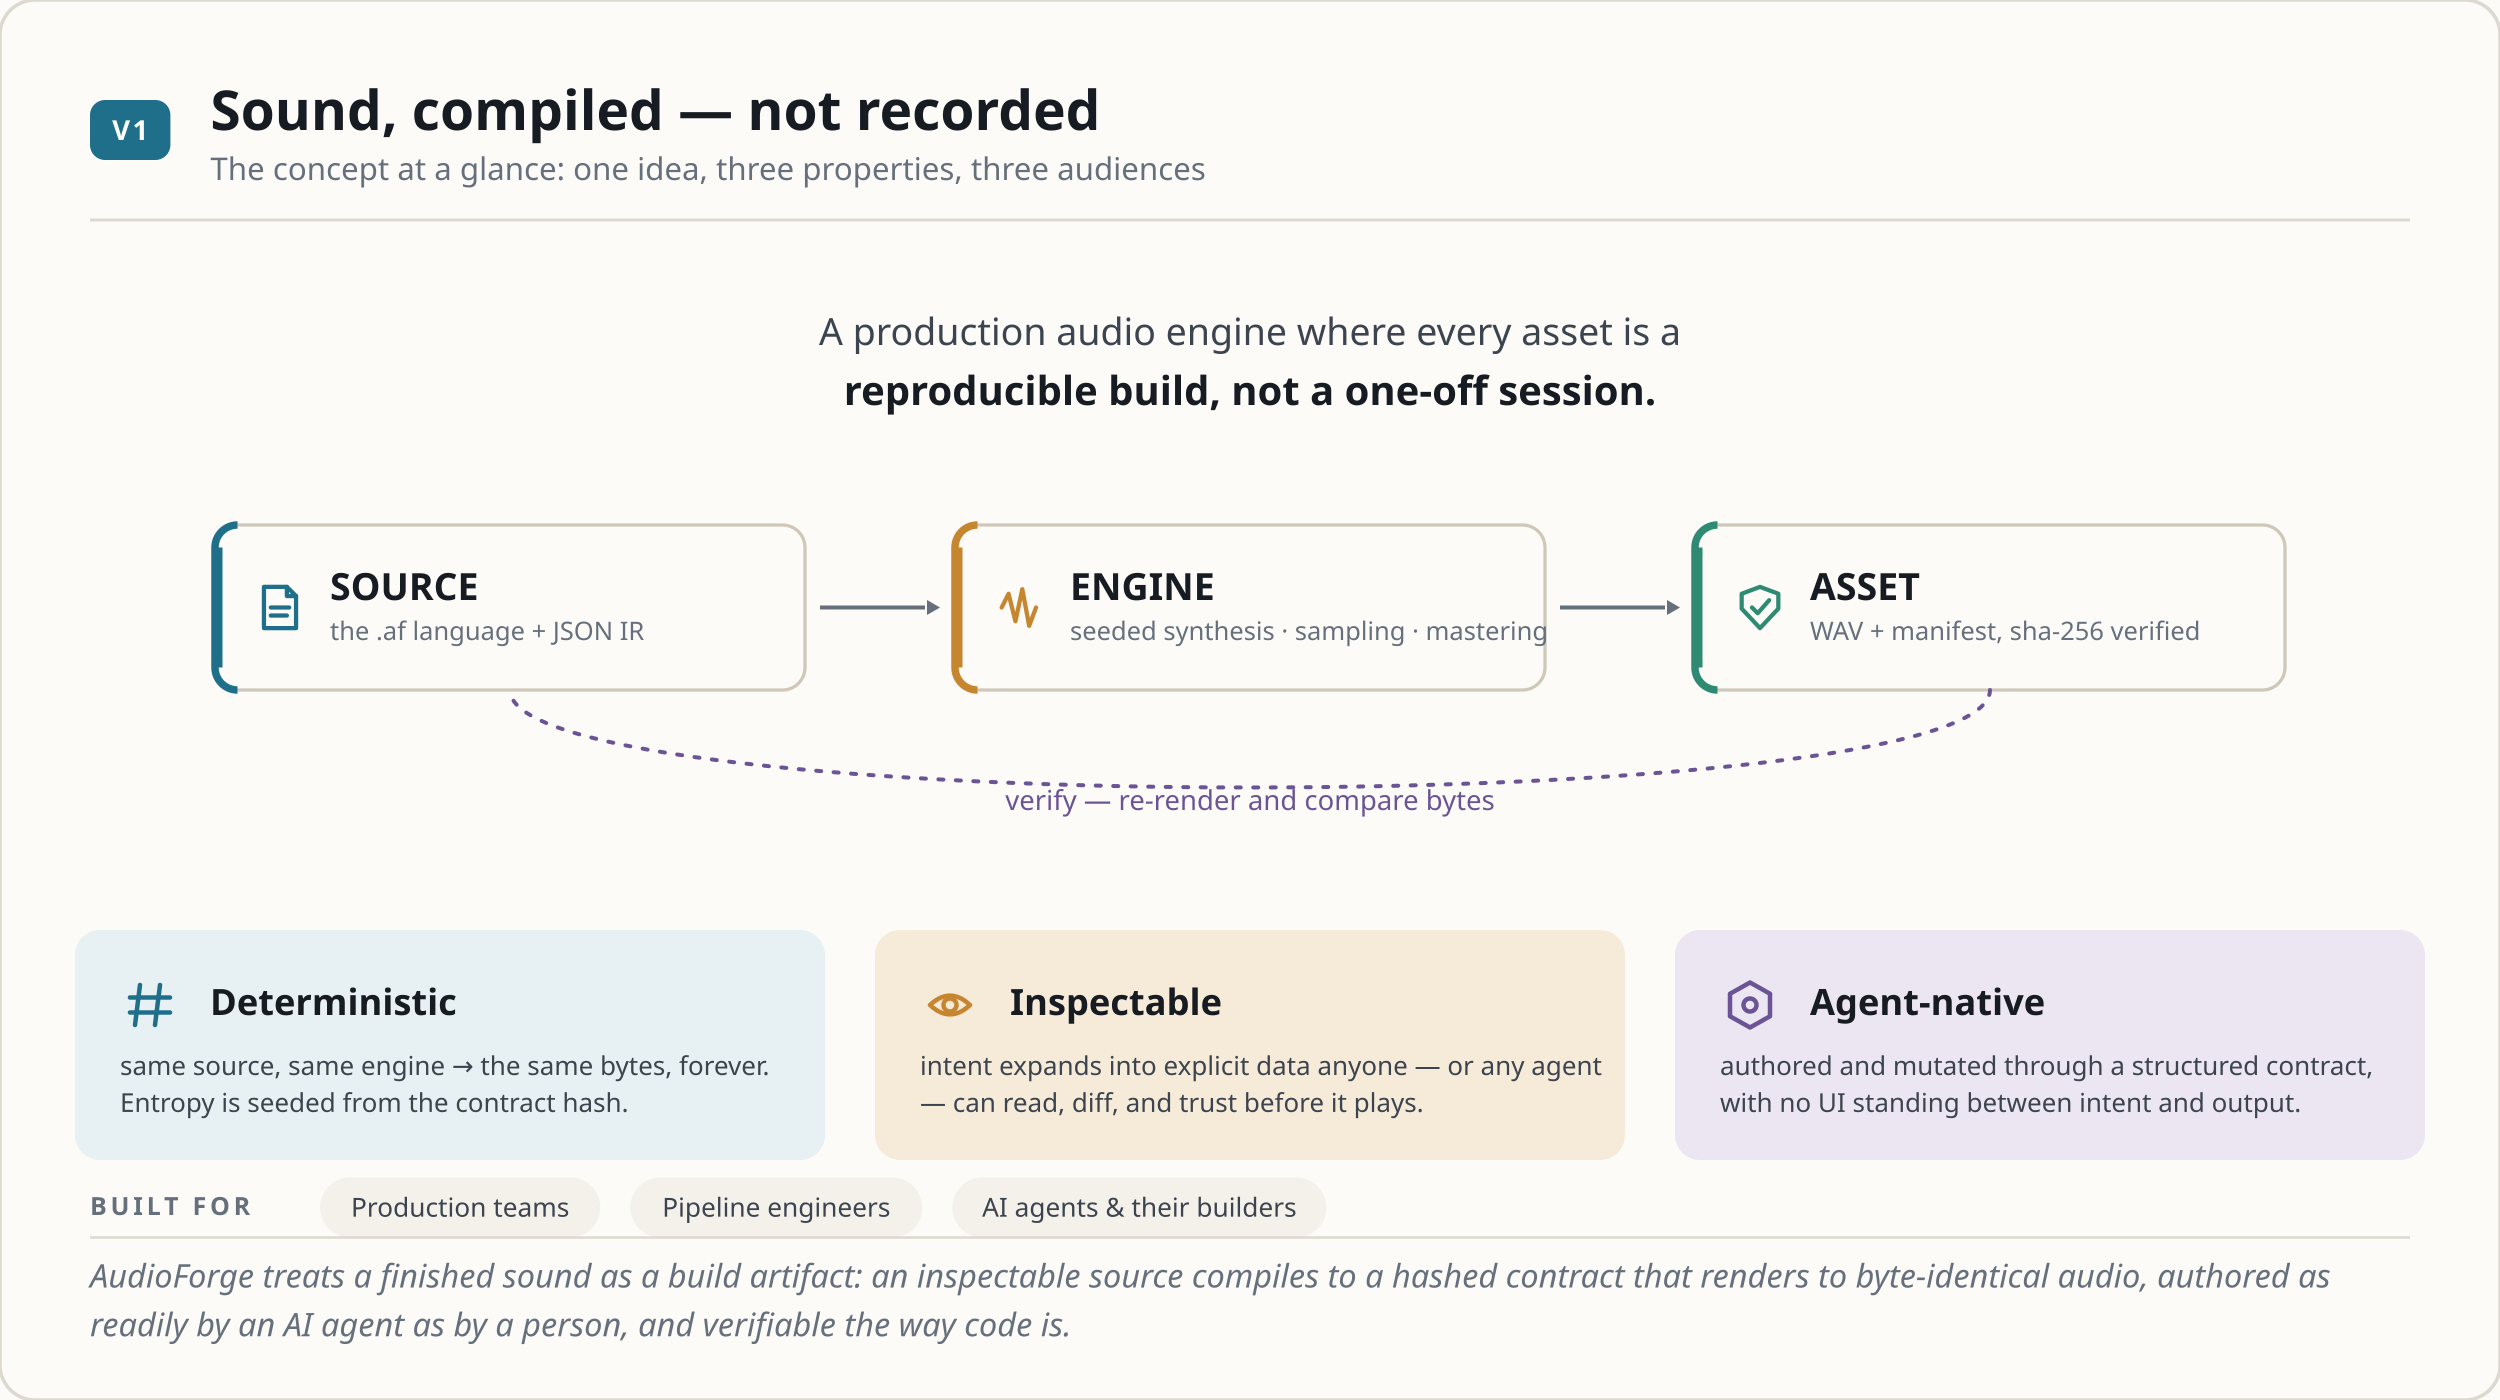
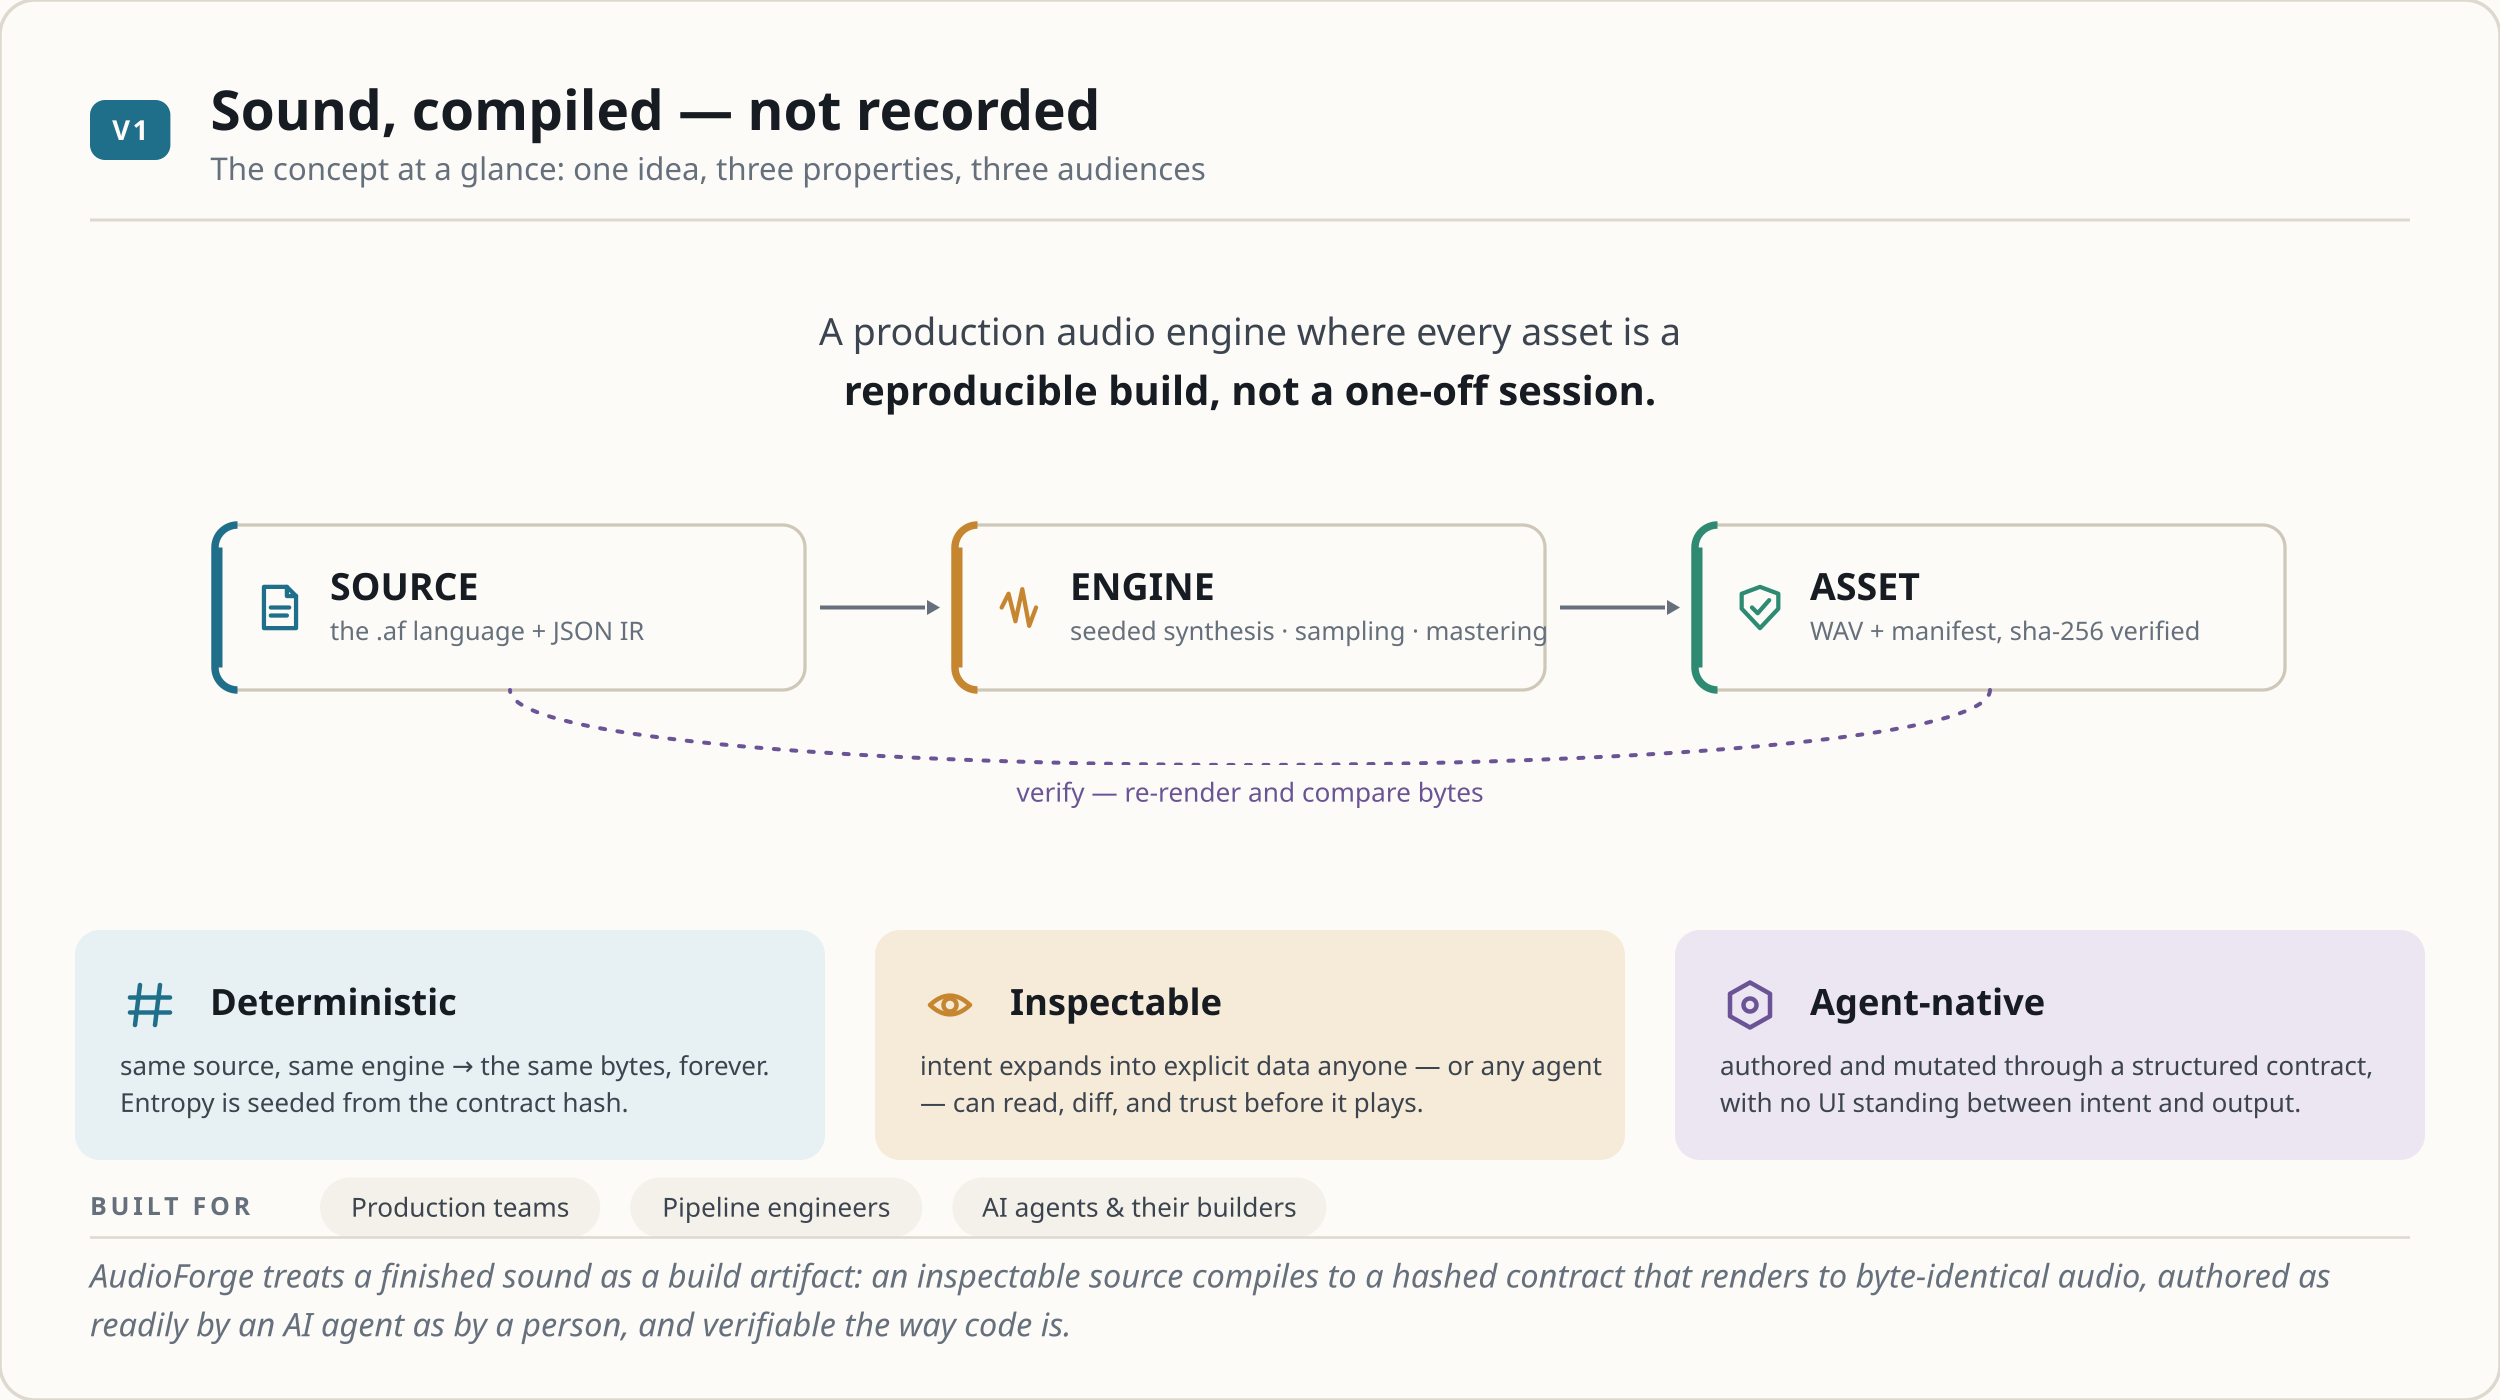
<svg xmlns="http://www.w3.org/2000/svg" width="1000" height="560" viewBox="0 0 1000 560">
  <rect x="0.00" y="0.00" width="1000.00" height="560.00" rx="0" fill="#FCFBF8" stroke="none" stroke-width="1.0" />
  <rect x="0.00" y="0.00" width="1000.00" height="560.00" rx="14" fill="none" stroke="#DED9CE" stroke-width="1.4" />
  <rect x="36.00" y="40.00" width="32.16" height="24.00" rx="6" fill="#1F6F8B" stroke="none" stroke-width="1.0" />
  <text x="52.08" y="56.00" text-anchor="middle" style="font-family:Fira Sans;font-size:11px;font-weight:700;fill:#FCFBF8;letter-spacing:1px">V1</text>
  <text x="84.16" y="52.00" text-anchor="start" style="font-family:Fira Sans;font-size:22px;font-weight:600;fill:#171B22">Sound, compiled — not recorded</text>
  <text x="84.16" y="72.00" text-anchor="start" style="font-family:Fira Sans;font-size:12.5px;font-weight:400;fill:#66707C">The concept at a glance: one idea, three properties, three audiences</text>
  <line x1="36.00" y1="88.00" x2="964.00" y2="88.00" stroke="#DED9CE" stroke-width="1.2" stroke-linecap="butt" />
  <text x="500.00" y="138.00" text-anchor="middle" style="font-family:Fira Sans;font-size:15px;font-weight:400;fill:#3C444F">A production audio engine where every asset is a</text>
  <text x="500.00" y="162.00" text-anchor="middle" style="font-family:Fira Sans;font-size:16px;font-weight:600;fill:#171B22">reproducible build, not a one-off session.</text>
  <rect x="86.00" y="210.00" width="236.00" height="66.00" rx="9" fill="#FCFBF8" stroke="#CFC8B8" stroke-width="1.3" />
  <path d="M95.0,210 h0 a9,9 0 0 0 -9,9 v48 a9,9 0 0 0 9,9" fill="none" stroke="#1F6F8B" stroke-width="3.0" />
  <rect x="86.00" y="219.00" width="3.00" height="48.00" rx="0" fill="#1F6F8B" stroke="none" stroke-width="1.0" />
  <g fill="none" stroke="#1F6F8B" stroke-width="1.7" stroke-linecap="round" stroke-linejoin="round">
    <path d="M105.58,234.75 L114.75,234.75 L118.42,238.42 L118.42,251.25 L105.58,251.25 Z" />
    <path d="M114.75,234.75 L114.75,238.42 L118.42,238.42" />
    <line x1="108.33" y1="243.00" x2="115.67" y2="243.00" />
    <line x1="108.33" y1="246.21" x2="114.75" y2="246.21" />
  </g>
  <text x="132.00" y="240.00" text-anchor="start" style="font-family:Fira Sans;font-size:15px;font-weight:600;fill:#171B22">SOURCE</text>
  <text x="132.00" y="256.00" text-anchor="start" style="font-family:Fira Sans;font-size:10.2px;font-weight:400;fill:#66707C">the .af language + JSON IR</text>
  <rect x="382.00" y="210.00" width="236.00" height="66.00" rx="9" fill="#FCFBF8" stroke="#CFC8B8" stroke-width="1.3" />
  <path d="M391.0,210 h0 a9,9 0 0 0 -9,9 v48 a9,9 0 0 0 9,9" fill="none" stroke="#C6852F" stroke-width="3.0" />
  <rect x="382.00" y="219.00" width="3.00" height="48.00" rx="0" fill="#C6852F" stroke="none" stroke-width="1.0" />
  <g fill="none" stroke="#C6852F" stroke-width="1.7" stroke-linecap="round" stroke-linejoin="round">
    <path d="M400.67,243.00 L403.42,237.50 L406.17,248.50 L408.92,235.67 L411.67,250.33 L414.42,243.00" />
  </g>
  <text x="428.00" y="240.00" text-anchor="start" style="font-family:Fira Sans;font-size:15px;font-weight:600;fill:#171B22">ENGINE</text>
  <text x="428.00" y="256.00" text-anchor="start" style="font-family:Fira Sans;font-size:10.2px;font-weight:400;fill:#66707C">seeded synthesis · sampling · mastering</text>
  <rect x="678.00" y="210.00" width="236.00" height="66.00" rx="9" fill="#FCFBF8" stroke="#CFC8B8" stroke-width="1.3" />
  <path d="M687.0,210 h0 a9,9 0 0 0 -9,9 v48 a9,9 0 0 0 9,9" fill="none" stroke="#2E8B72" stroke-width="3.0" />
  <rect x="678.00" y="219.00" width="3.00" height="48.00" rx="0" fill="#2E8B72" stroke="none" stroke-width="1.0" />
  <g fill="none" stroke="#2E8B72" stroke-width="1.7" stroke-linecap="round" stroke-linejoin="round">
    <path d="M704.00,234.75 L711.33,237.50 L711.33,243.46 L704.00,251.25 L696.67,243.46 L696.67,237.50 Z" />
    <path d="M700.79,243.00 L703.08,245.29 L707.67,240.07" />
  </g>
  <text x="724.00" y="240.00" text-anchor="start" style="font-family:Fira Sans;font-size:15px;font-weight:600;fill:#171B22">ASSET</text>
  <text x="724.00" y="256.00" text-anchor="start" style="font-family:Fira Sans;font-size:10.2px;font-weight:400;fill:#66707C">WAV + manifest, sha-256 verified</text>
  <line x1="328.00" y1="243.00" x2="370.00" y2="243.00" stroke="#66707C" stroke-width="1.6" stroke-linecap="butt" />
  <path d="M376.00,243.00 L370.80,246.00 L370.80,240.00 Z" fill="#66707C" />
  <line x1="624.00" y1="243.00" x2="666.00" y2="243.00" stroke="#66707C" stroke-width="1.6" stroke-linecap="butt" />
  <path d="M672.00,243.00 L666.80,246.00 L666.80,240.00 Z" fill="#66707C" />
-   <path d="M796.0,276 C796.0,328 204.0,328 204.0,276" fill="none" stroke="#6B5495" stroke-width="1.6" stroke-linecap="round" stroke-linejoin="round" stroke-dasharray="2 5" />
-   <text x="500.00" y="324.00" text-anchor="middle" style="font-family:Fira Sans;font-size:11px;font-weight:500;fill:#6B5495">verify — re-render and compare bytes</text>
+   <path d="M796.0,276 C796.0,316 204.0,316 204.0,276" fill="none" stroke="#6B5495" stroke-width="1.6" stroke-linecap="round" stroke-linejoin="round" stroke-dasharray="2 5" />
+   <rect x="398.18" y="306.00" width="203.65" height="22.00" rx="11" fill="#FCFBF8" stroke="none" stroke-width="1.0" />
+   <rect x="398.18" y="306.00" width="203.65" height="22.00" rx="11.0" fill="none" stroke="none" stroke-width="1.0" />
+   <text x="500.00" y="320.68" text-anchor="middle" style="font-family:Fira Sans;font-size:10.5px;font-weight:500;fill:#6B5495">verify — re-render and compare bytes</text>
  <rect x="30.00" y="372.00" width="300.00" height="92.00" rx="10" fill="#E7F0F2" stroke="none" stroke-width="1.2" />
  <g fill="none" stroke="#1F6F8B" stroke-width="1.8" stroke-linecap="round" stroke-linejoin="round">
    <line x1="56.00" y1="394.00" x2="54.00" y2="410.00" />
    <line x1="64.00" y1="394.00" x2="62.00" y2="410.00" />
    <line x1="52.00" y1="399.00" x2="68.00" y2="399.00" />
    <line x1="52.00" y1="405.00" x2="68.00" y2="405.00" />
  </g>
  <text x="84.00" y="406.00" text-anchor="start" style="font-family:Fira Sans;font-size:14.5px;font-weight:600;fill:#171B22">Deterministic</text>
  <text x="48.00" y="430.00" text-anchor="start" style="font-family:Fira Sans;font-size:10.4px;font-weight:400;fill:#3C444F">same source, same engine → the same bytes, forever.</text>
  <text x="48.00" y="444.77" text-anchor="start" style="font-family:Fira Sans;font-size:10.4px;font-weight:400;fill:#3C444F">Entropy is seeded from the contract hash.</text>
  <rect x="350.00" y="372.00" width="300.00" height="92.00" rx="10" fill="#F6EBD8" stroke="none" stroke-width="1.2" />
  <g fill="none" stroke="#C6852F" stroke-width="1.8" stroke-linecap="round" stroke-linejoin="round">
    <path d="M372.00,402.00 Q380.00,394.50 388.00,402.00 Q380.00,409.50 372.00,402.00 Z" />
    <circle cx="380.00" cy="402.00" r="2.60" fill="none" />
  </g>
  <text x="404.00" y="406.00" text-anchor="start" style="font-family:Fira Sans;font-size:14.5px;font-weight:600;fill:#171B22">Inspectable</text>
  <text x="368.00" y="430.00" text-anchor="start" style="font-family:Fira Sans;font-size:10.4px;font-weight:400;fill:#3C444F">intent expands into explicit data anyone — or any agent</text>
  <text x="368.00" y="444.77" text-anchor="start" style="font-family:Fira Sans;font-size:10.4px;font-weight:400;fill:#3C444F">— can read, diff, and trust before it plays.</text>
  <rect x="670.00" y="372.00" width="300.00" height="92.00" rx="10" fill="#ECE6F2" stroke="none" stroke-width="1.2" />
  <g fill="none" stroke="#6B5495" stroke-width="1.8" stroke-linecap="round" stroke-linejoin="round">
    <path d="M700.00,393.00 L708.00,397.50 L708.00,406.50 L700.00,411.00 L692.00,406.50 L692.00,397.50 Z" />
    <circle cx="700.00" cy="402.00" r="2.60" fill="none" />
  </g>
  <text x="724.00" y="406.00" text-anchor="start" style="font-family:Fira Sans;font-size:14.5px;font-weight:600;fill:#171B22">Agent-native</text>
  <text x="688.00" y="430.00" text-anchor="start" style="font-family:Fira Sans;font-size:10.4px;font-weight:400;fill:#3C444F">authored and mutated through a structured contract,</text>
  <text x="688.00" y="444.77" text-anchor="start" style="font-family:Fira Sans;font-size:10.4px;font-weight:400;fill:#3C444F">with no UI standing between intent and output.</text>
  <text x="36.00" y="486.00" text-anchor="start" style="font-family:Fira Sans;font-size:10px;font-weight:600;fill:#66707C;letter-spacing:1.5px">BUILT FOR</text>
  <rect x="128.00" y="471.00" width="112.13" height="24.00" rx="12.0" fill="#F4F1EA" stroke="none" stroke-width="1.0" />
  <text x="184.07" y="486.68" text-anchor="middle" style="font-family:Fira Sans;font-size:10.5px;font-weight:500;fill:#3C444F">Production teams</text>
  <rect x="252.13" y="471.00" width="116.79" height="24.00" rx="12.0" fill="#F4F1EA" stroke="none" stroke-width="1.0" />
  <text x="310.53" y="486.68" text-anchor="middle" style="font-family:Fira Sans;font-size:10.5px;font-weight:500;fill:#3C444F">Pipeline engineers</text>
  <rect x="380.92" y="471.00" width="149.65" height="24.00" rx="12.0" fill="#F4F1EA" stroke="none" stroke-width="1.0" />
  <text x="455.75" y="486.68" text-anchor="middle" style="font-family:Fira Sans;font-size:10.5px;font-weight:500;fill:#3C444F">AI agents &amp; their builders</text>
  <line x1="36.00" y1="495.00" x2="964.00" y2="495.00" stroke="#DED9CE" stroke-width="1.0" stroke-linecap="butt" />
  <text x="36.00" y="515.00" text-anchor="start" style="font-family:Fira Sans;font-size:13px;font-weight:400;fill:#66707C;font-style:italic">AudioForge treats a finished sound as a build artifact: an inspectable source compiles to a hashed contract that renders to byte-identical audio, authored as</text>
  <text x="36.00" y="534.50" text-anchor="start" style="font-family:Fira Sans;font-size:13px;font-weight:400;fill:#66707C;font-style:italic">readily by an AI agent as by a person, and verifiable the way code is.</text>
</svg>
